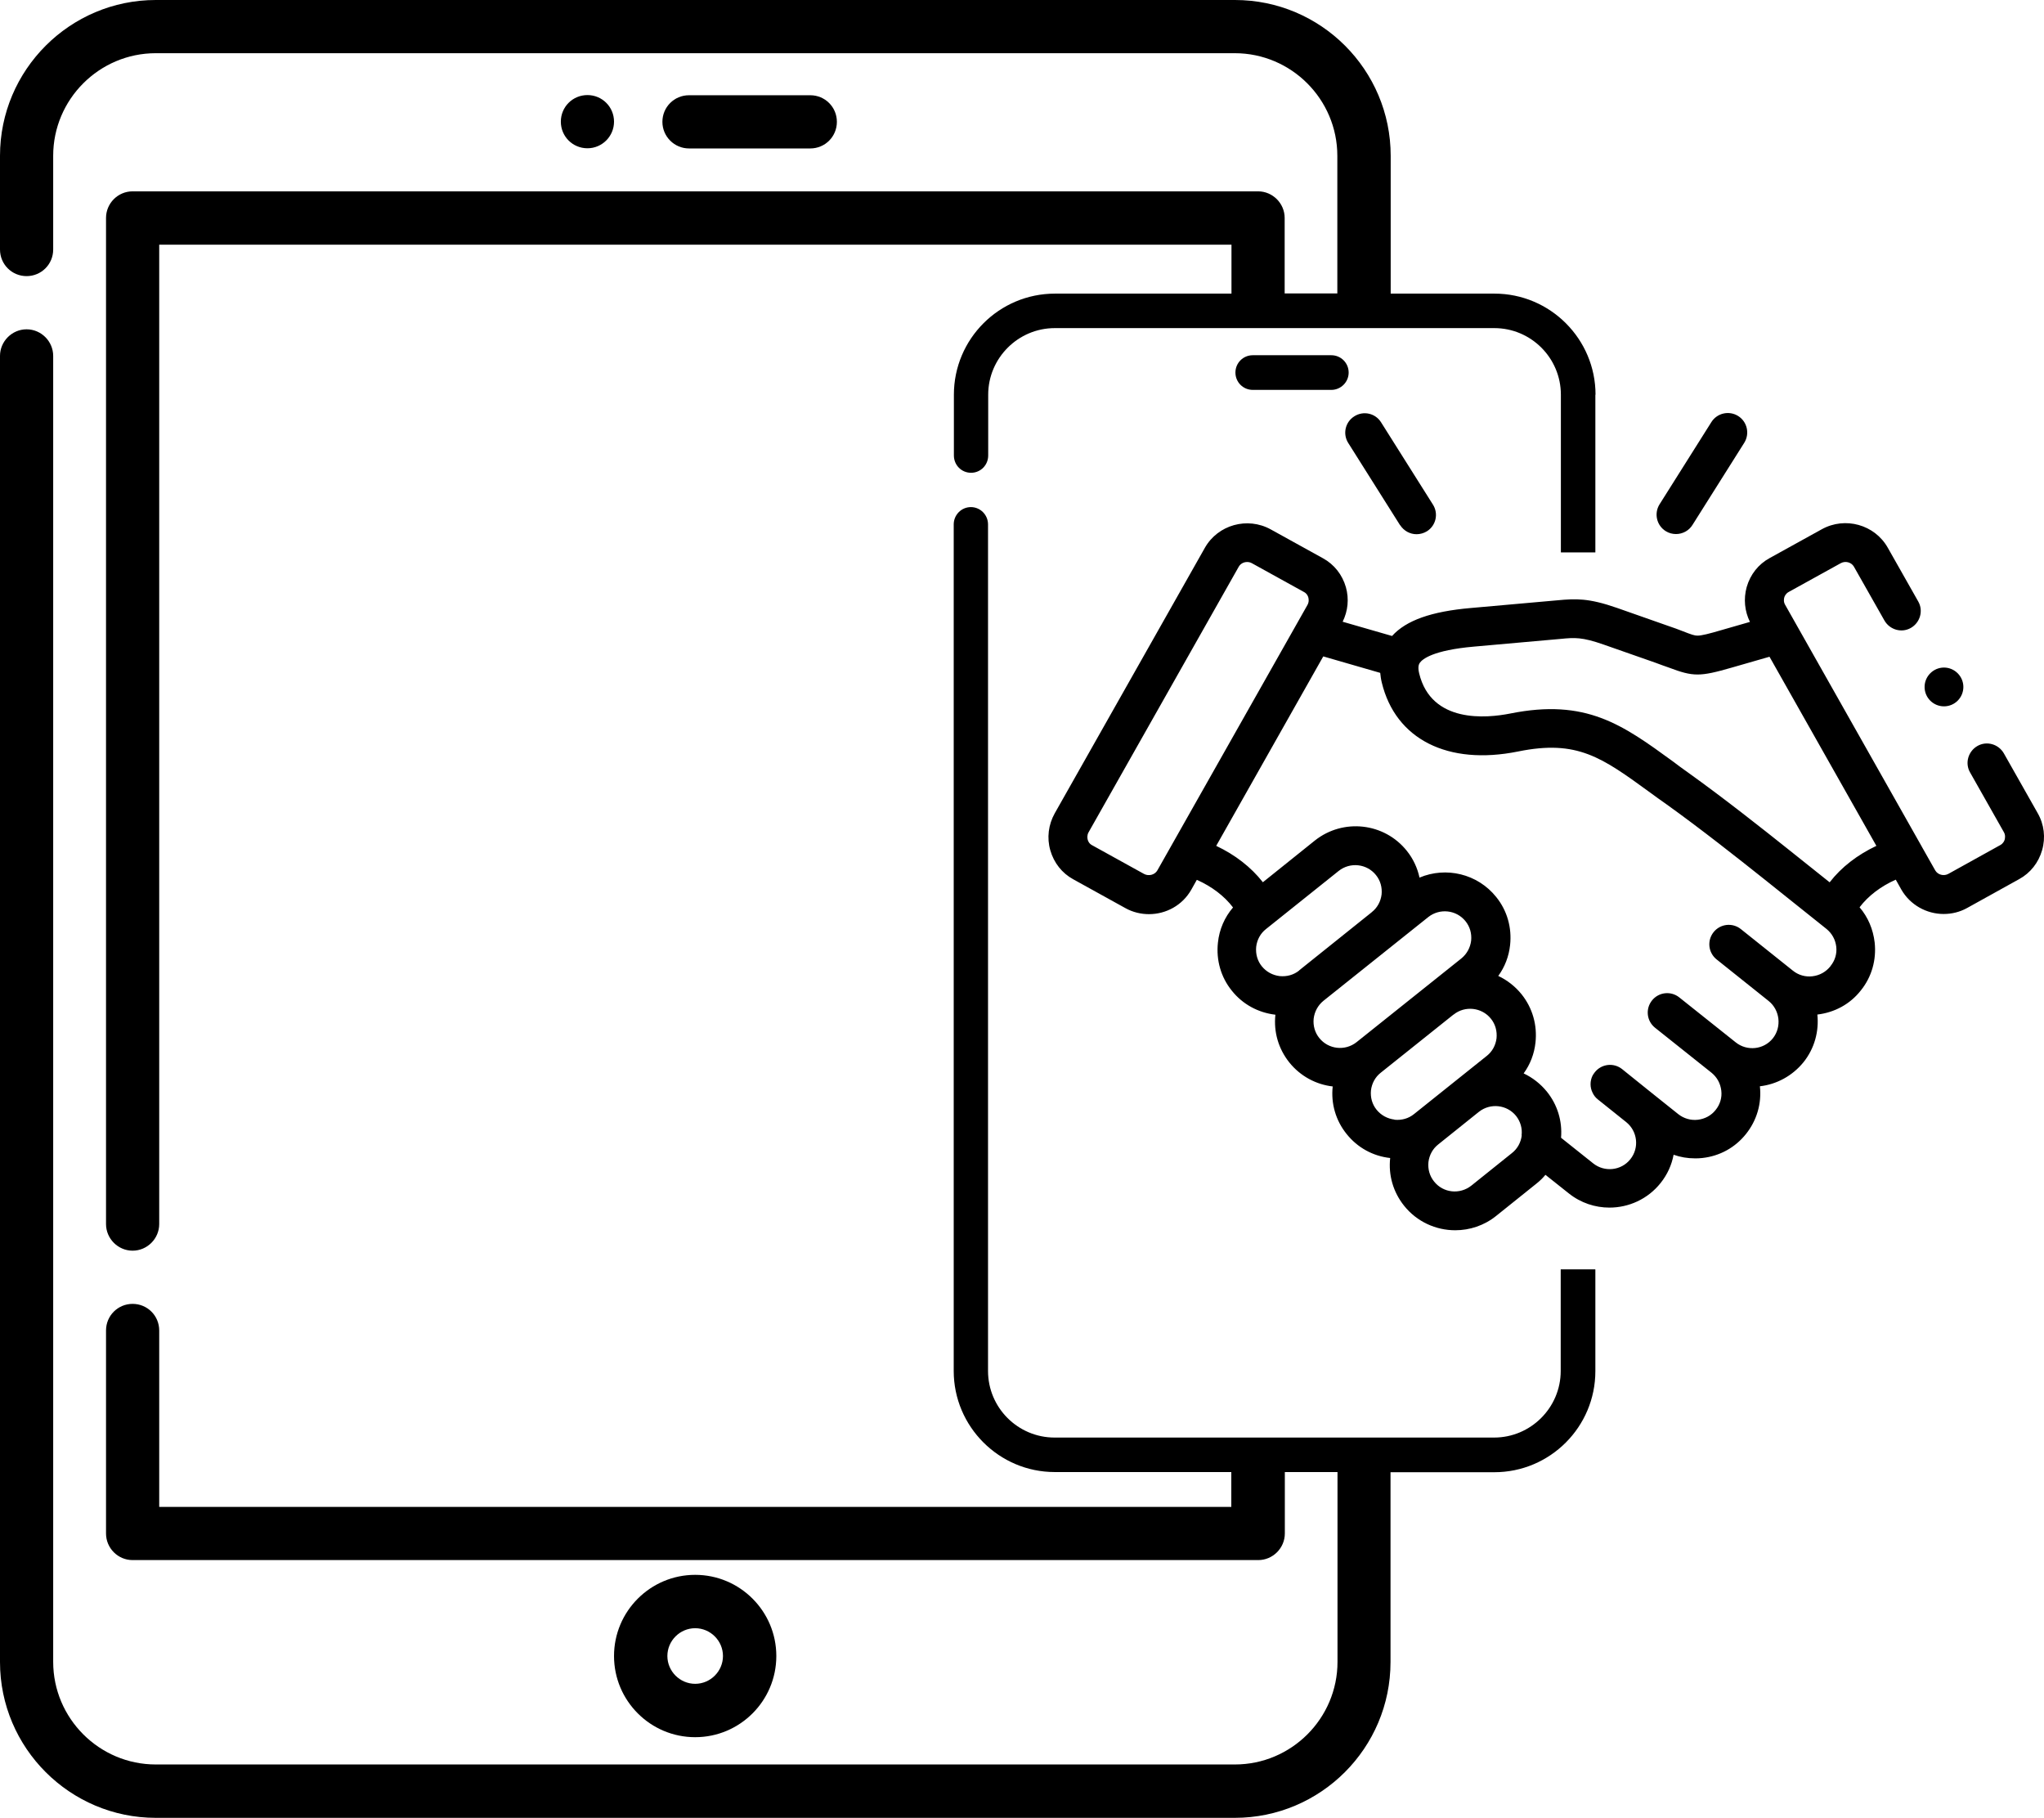
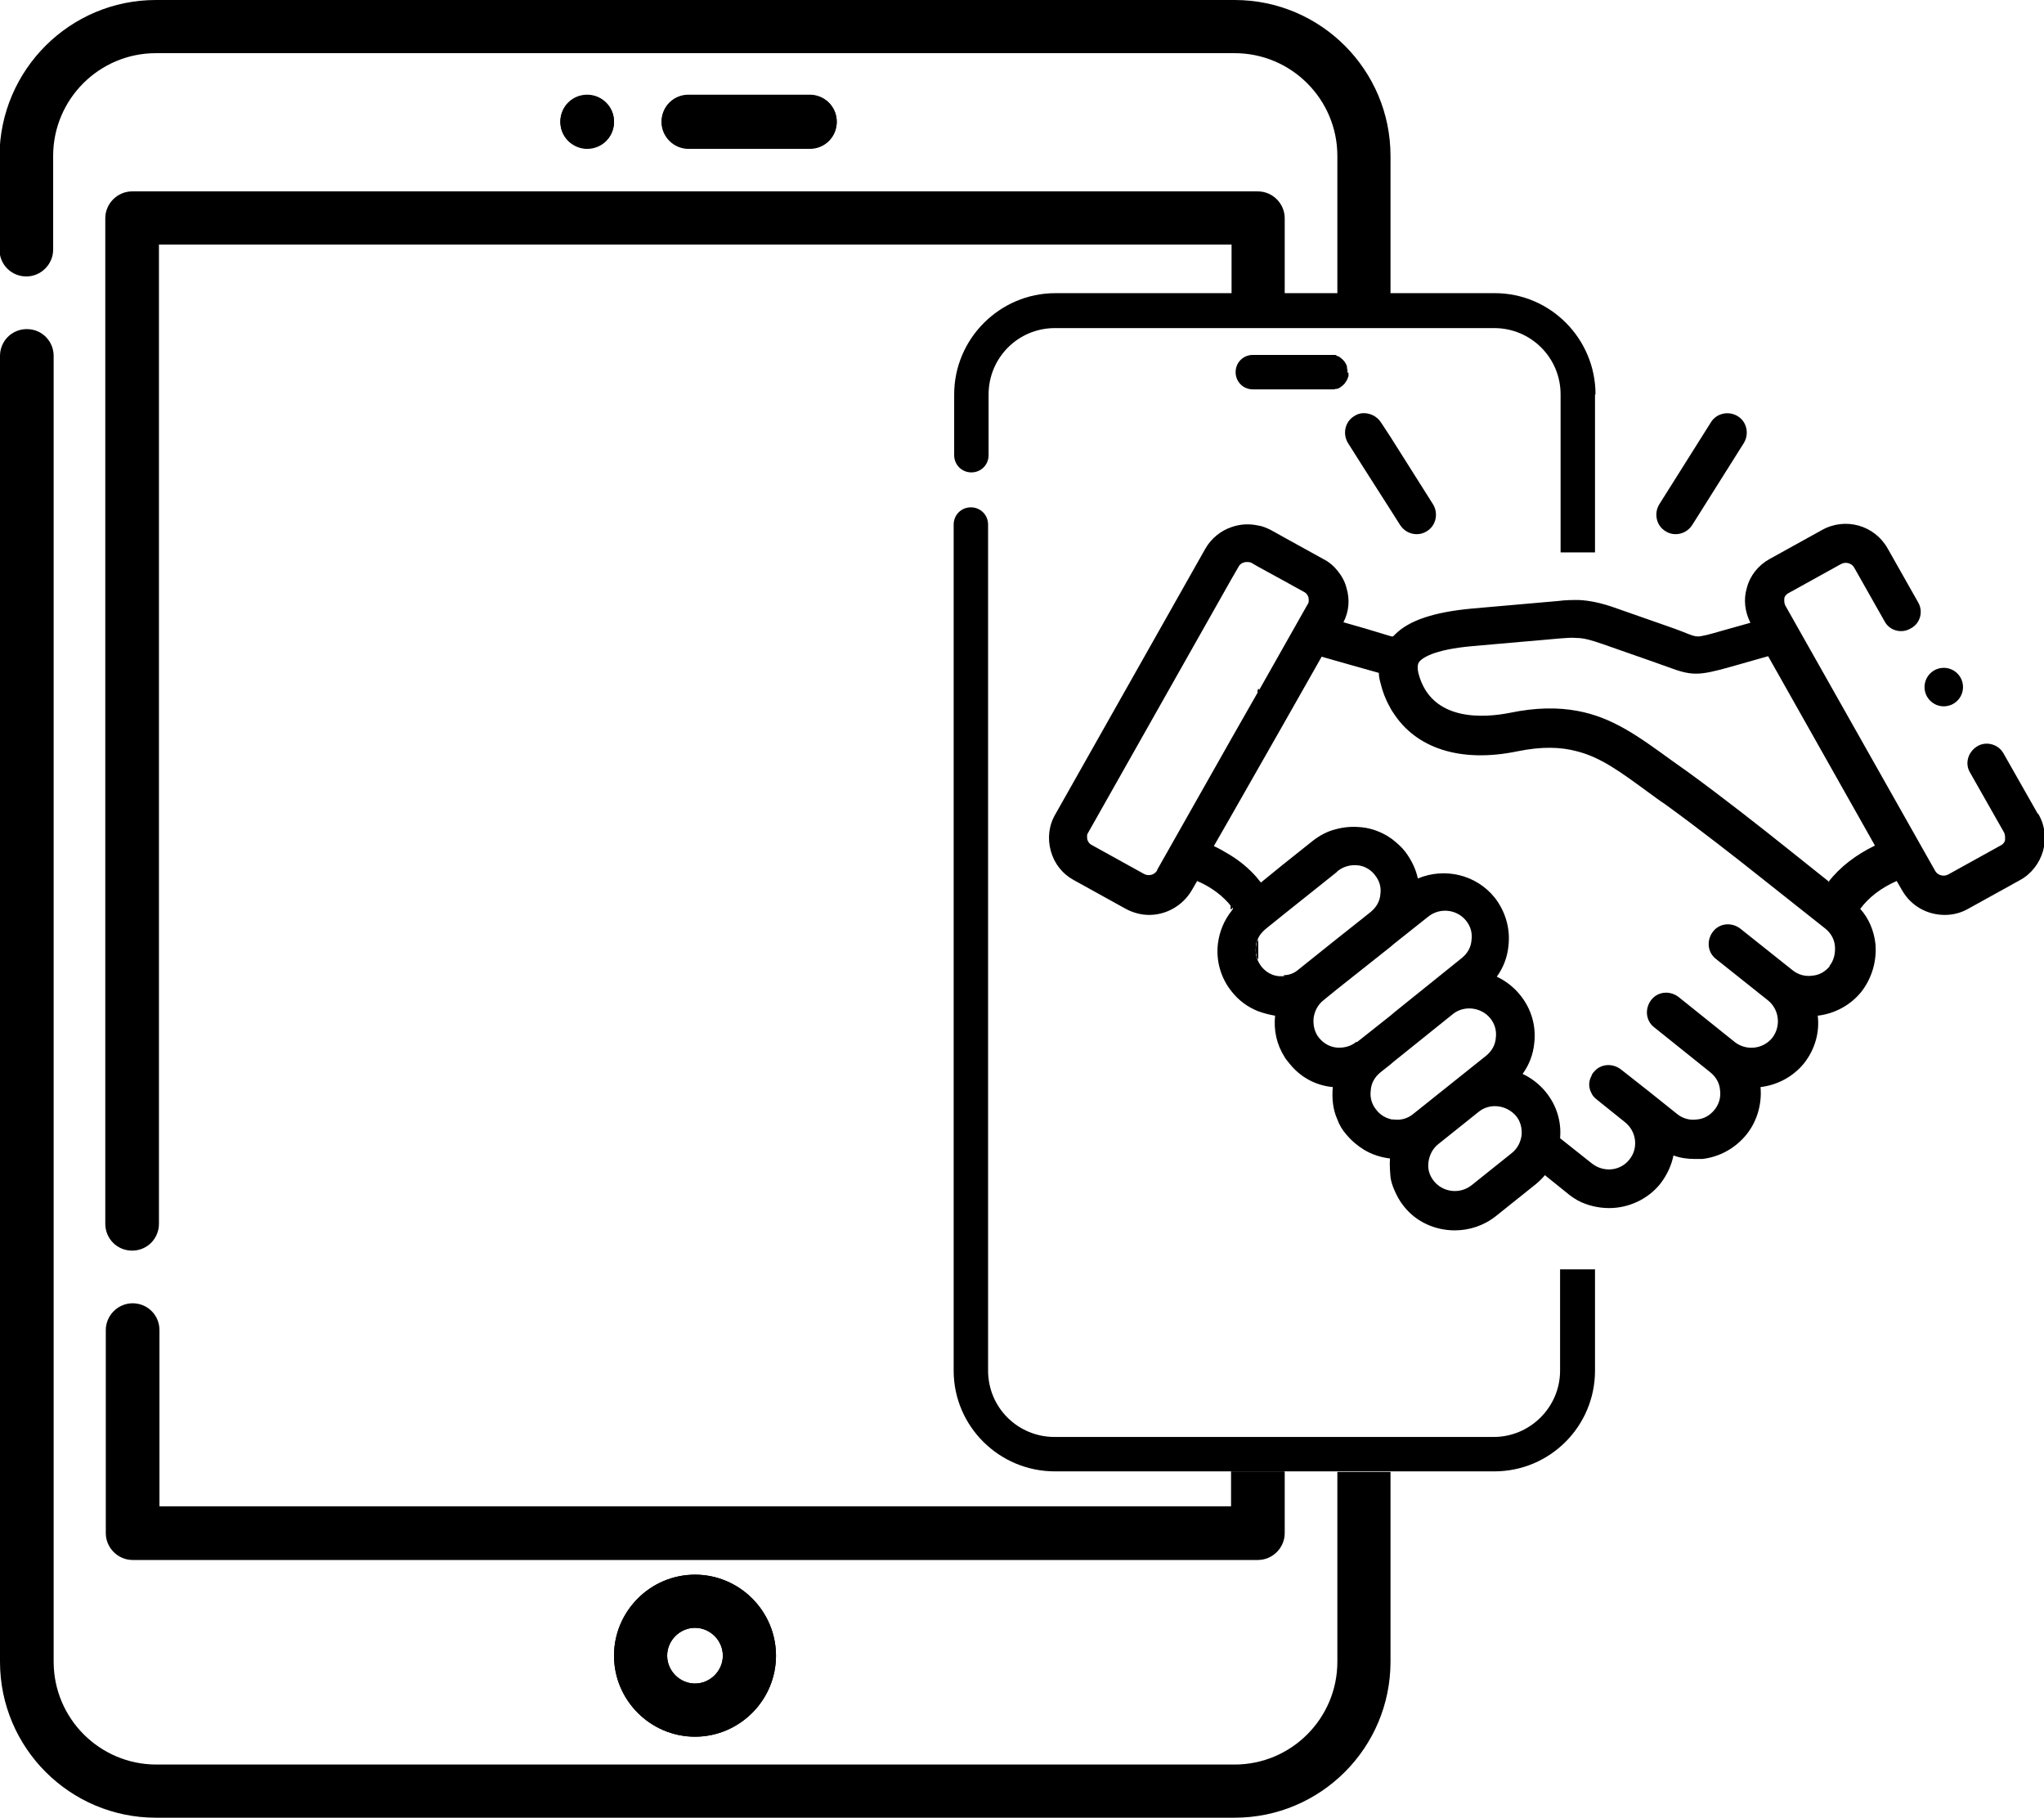
- <svg xmlns="http://www.w3.org/2000/svg" id="Layer_2" data-name="Layer 2" viewBox="0 0 119.14 105.92">
-   <g id="Layer_1-2" data-name="Layer 1">
-     <g>
-       <path d="M92.99,23v9.19h-2.01v-9.19c0-2.14-1.74-3.88-3.88-3.88h-25.62c-2.13,0-3.88,1.74-3.88,3.88v3.54c0,.56-.44,1.01-1,1.01s-1-.45-1-1.01v-3.54c0-3.25,2.64-5.89,5.89-5.89h10.29v-2.85H9.28v57.07c0,.85-.7,1.55-1.55,1.55s-1.55-.7-1.55-1.55V12.7c0-.85,.69-1.55,1.55-1.55H73.33c.85,0,1.55,.7,1.55,1.55v4.4h3.07V9.08c0-3.29-2.68-5.98-5.98-5.98H9.08c-3.29,0-5.98,2.68-5.98,5.98v5.46c0,.86-.69,1.55-1.55,1.55s-1.55-.69-1.55-1.55v-5.46C0,4.07,4.08,0,9.08,0h62.9c5.01,0,9.08,4.07,9.08,9.08v8.03h6.05c3.25,0,5.89,2.65,5.89,5.89Z" />
-       <path d="M45.25,96.5c0-2.61-2.12-4.73-4.73-4.73s-4.73,2.12-4.73,4.73,2.12,4.73,4.73,4.73,4.73-2.12,4.73-4.73Zm-6.35,0c0-.89,.73-1.62,1.62-1.62s1.62,.73,1.62,1.62-.73,1.62-1.62,1.62-1.62-.73-1.62-1.62Z" />
-       <path d="M47.23,8.65c.86,0,1.55-.69,1.55-1.55s-.69-1.55-1.55-1.55h-7.07c-.86,0-1.55,.69-1.55,1.55s.7,1.55,1.55,1.55h7.07Z" />
-       <path d="M35.79,7.09c0-.86-.69-1.55-1.55-1.55s-1.55,.69-1.55,1.55,.69,1.55,1.55,1.55,1.55-.7,1.55-1.55Z" />
-       <path d="M81.61,30.6c.22,.34,.58,.53,.96,.53,.21,0,.42-.06,.6-.17,.53-.33,.69-1.03,.35-1.56l-3.02-4.79c-.33-.53-1.03-.69-1.56-.35-.53,.33-.69,1.03-.35,1.56l3.02,4.79Z" />
-       <path d="M97.09,30.95c.19,.12,.4,.17,.6,.17,.38,0,.75-.19,.96-.53l3.02-4.79c.33-.53,.17-1.23-.36-1.56-.53-.33-1.23-.17-1.56,.36l-3.02,4.79c-.33,.53-.17,1.23,.36,1.56Z" />
-       <path d="M118.77,47.38l-1.97-3.48c-.31-.54-1-.74-1.54-.43s-.74,1-.43,1.54l1.97,3.48c.1,.17,.07,.34,.05,.43-.02,.08-.09,.23-.25,.32l-3.03,1.68c-.27,.15-.62,.06-.77-.2l-.77-1.36s0-.01-.01-.02l-7.97-14.1c-.1-.17-.07-.34-.05-.42,.02-.08,.09-.23,.25-.32l3.04-1.68c.27-.15,.62-.06,.77,.2l1.78,3.14c.31,.54,1,.74,1.54,.43,.54-.31,.74-1,.43-1.54l-1.78-3.14c-.76-1.34-2.48-1.82-3.84-1.07l-3.04,1.68c-.66,.36-1.13,.96-1.34,1.69-.19,.69-.12,1.4,.19,2.03l-1.67,.48c-.71,.21-1.15,.32-1.39,.32h0c-.17,0-.35-.06-.86-.26-.23-.09-.52-.2-.88-.32l-2.96-1.04c-1.64-.57-2.38-.54-3.45-.44l-5.06,.45c-2.3,.2-3.77,.72-4.59,1.63l-2.88-.83c.31-.63,.38-1.33,.19-2.01-.21-.73-.68-1.33-1.34-1.69l-3.04-1.68c-1.36-.75-3.08-.27-3.84,1.07l-8.75,15.47c-.37,.66-.47,1.43-.26,2.16,.21,.73,.68,1.33,1.34,1.69l3.04,1.68c.43,.24,.91,.35,1.37,.35,.99,0,1.95-.51,2.47-1.43l.32-.57c.88,.39,1.61,.95,2.11,1.61-.49,.57-.8,1.28-.88,2.05-.11,1.01,.17,2.01,.81,2.8,.63,.79,1.53,1.28,2.54,1.4-.11,1.01,.18,1.99,.81,2.78,.65,.81,1.57,1.29,2.53,1.4-.11,1,.18,1.99,.81,2.77,.63,.79,1.53,1.29,2.54,1.4-.11,1.01,.18,1.99,.81,2.78,.75,.94,1.86,1.43,2.98,1.43,.84,0,1.68-.27,2.38-.83l2.37-1.9c.19-.15,.36-.32,.51-.5l1.36,1.08c.7,.56,1.54,.83,2.37,.83,1.12,0,2.23-.49,2.98-1.43,.4-.5,.65-1.06,.76-1.65,.4,.14,.81,.21,1.24,.21,.14,0,.29,0,.43-.02,1.02-.11,1.92-.61,2.55-1.4,.63-.79,.92-1.77,.81-2.78,.96-.11,1.88-.59,2.54-1.4,.65-.81,.91-1.81,.81-2.78,1.01-.12,1.91-.61,2.53-1.4,.64-.79,.92-1.79,.81-2.8-.09-.77-.39-1.48-.88-2.05,.5-.66,1.23-1.22,2.11-1.61l.32,.57c.52,.91,1.48,1.43,2.47,1.43,.47,0,.94-.11,1.37-.35l3.03-1.68c.66-.36,1.13-.96,1.34-1.69,.21-.73,.12-1.5-.26-2.16Zm-51.31,3.34c-.15,.26-.5,.35-.77,.21l-3.04-1.68c-.17-.09-.23-.24-.25-.32-.02-.08-.05-.25,.05-.43l8.75-15.47c.1-.18,.29-.28,.49-.28,.1,0,.19,.02,.28,.07l3.04,1.68s0,0,0,0c.17,.09,.23,.24,.25,.32,.02,.08,.05,.25-.05,.43l-8.75,15.47Zm8.27,5.83c-.32,.26-.72,.37-1.14,.33-.41-.05-.78-.25-1.04-.57-.26-.32-.37-.72-.33-1.14,.05-.41,.25-.78,.57-1.03l4.24-3.39c.67-.53,1.64-.42,2.17,.24,.26,.32,.37,.72,.33,1.13-.05,.41-.25,.78-.57,1.03,0,0-.01,.01-.02,.02l-4.22,3.38s0,0,0,0Zm1.17,3.94c-.26-.32-.37-.72-.33-1.13,.05-.41,.25-.78,.57-1.04h0s0,0,0,0l6.11-4.88c.67-.53,1.64-.42,2.17,.24,.26,.32,.37,.72,.33,1.13-.05,.41-.25,.78-.57,1.04l-6.11,4.88c-.67,.53-1.64,.42-2.17-.24Zm4.38,4.75c-.41-.05-.78-.25-1.04-.57-.26-.32-.37-.72-.33-1.13,.05-.41,.25-.78,.57-1.03h0s4.23-3.38,4.23-3.38c0,0,.01,0,.02-.01,.66-.53,1.64-.42,2.17,.24,.26,.32,.37,.72,.33,1.14-.05,.41-.25,.78-.57,1.03l-4.24,3.39c-.32,.26-.72,.37-1.14,.33Zm7.42,.92c-.05,.41-.25,.78-.57,1.03l-2.37,1.9c-.67,.53-1.64,.43-2.17-.24-.26-.32-.37-.72-.33-1.13,.05-.41,.25-.78,.57-1.03,0,0,0,0,0,0l2.37-1.9s0,0,0,0c.67-.53,1.64-.42,2.17,.24,.25,.32,.37,.72,.32,1.13Zm17.98-9.84c-.26,.32-.62,.52-1.04,.57-.41,.05-.82-.07-1.14-.33t0,0h0s-3.03-2.42-3.03-2.42c-.49-.39-1.2-.31-1.59,.18-.39,.49-.31,1.2,.18,1.59l3.03,2.42c.66,.53,.77,1.51,.25,2.17-.53,.67-1.51,.77-2.17,.24l-3.29-2.62c-.49-.39-1.2-.31-1.59,.18-.39,.49-.31,1.2,.18,1.59l3.29,2.62c.32,.26,.52,.62,.57,1.04,.05,.41-.07,.81-.33,1.13-.25,.32-.62,.52-1.03,.57-.41,.05-.82-.07-1.14-.32l-1.64-1.31s0,0,0,0l-1.38-1.11-.26-.21c-.49-.39-1.2-.31-1.59,.18-.05,.06-.09,.13-.13,.19-.16,.32-.16,.7,0,1.01,.07,.15,.17,.28,.31,.39l1.65,1.32c.66,.53,.77,1.5,.24,2.16-.53,.67-1.51,.77-2.17,.24l-1.87-1.49c.08-.97-.21-1.92-.82-2.68-.38-.47-.85-.83-1.36-1.07,.38-.52,.62-1.14,.69-1.8,.11-1.01-.17-2.01-.81-2.81-.38-.47-.85-.83-1.36-1.07,.38-.52,.62-1.14,.69-1.8,.11-1.01-.17-2.01-.81-2.8-1.09-1.36-2.93-1.78-4.47-1.13-.12-.56-.37-1.1-.74-1.56-1.31-1.64-3.71-1.91-5.36-.6l-3.03,2.43c-.69-.88-1.62-1.6-2.72-2.12l6.24-11.04,3.32,.96c.02,.18,.04,.36,.09,.56,.8,3.31,3.85,4.85,7.95,4.02,3.45-.7,4.87,.34,7.7,2.4,.29,.21,.6,.44,.92,.66,2.04,1.46,4.21,3.18,5.67,4.34l3.68,2.94c.32,.26,.52,.62,.57,1.03,.05,.41-.07,.81-.33,1.13Zm-.04-4.91l-2.47-1.97c-1.48-1.18-3.68-2.92-5.76-4.41-.32-.23-.62-.44-.9-.66-2.94-2.14-5.06-3.68-9.49-2.79-1.36,.27-4.59,.59-5.3-2.34-.1-.41,0-.56,.04-.62,.15-.21,.76-.73,3.15-.94l5.06-.45c.82-.08,1.24-.11,2.5,.33l2.97,1.04c.33,.12,.59,.22,.83,.3,1.43,.54,1.81,.54,3.68,0l2.19-.63,6.23,11.02c-1.1,.52-2.04,1.24-2.72,2.12Z" />
-       <path d="M113.31,41.16c.63,0,1.13-.51,1.13-1.13s-.51-1.13-1.13-1.13-1.13,.51-1.13,1.13h0c0,.63,.51,1.13,1.13,1.13Z" />
-       <path d="M92.99,73.98v5.92c0,3.25-2.64,5.89-5.89,5.89h-6.05v11.06c0,5.01-4.07,9.08-9.08,9.08H9.08c-5,0-9.08-4.07-9.08-9.08V20.74c0-.85,.7-1.55,1.55-1.55s1.55,.7,1.55,1.55V96.84c0,3.29,2.68,5.98,5.98,5.98h62.9c3.29,0,5.98-2.68,5.98-5.98v-11.06h-3.07v3.58c0,.85-.7,1.55-1.55,1.55H7.73c-.86,0-1.55-.7-1.55-1.55v-11.83c0-.86,.69-1.55,1.55-1.55s1.55,.69,1.55,1.55v10.28h62.49v-2.03h-10.29c-3.25,0-5.89-2.65-5.89-5.89V30.56c0-.56,.45-1.01,1-1.01s1,.45,1,1.01v49.33c0,2.14,1.74,3.88,3.88,3.88h25.62c2.13,0,3.88-1.74,3.88-3.88v-5.92h2.01Z" />
-       <path d="M77.6,20.7h-4.58c-.56,0-1.01,.45-1.01,1.01s.45,1.01,1.01,1.01h4.58c.55,0,1.01-.45,1.01-1.01s-.45-1.01-1.01-1.01Z" />
+ <svg xmlns="http://www.w3.org/2000/svg" viewBox="0 0 40.38 35.9">
+   <defs>
+     <style>
+       .cls-1 {
+         isolation: isolate;
+       }
+ 
+       .cls-2 {
+         mix-blend-mode: multiply;
+       }
+ 
+       .cls-3 {
+         fill-rule: evenodd;
+       }
+     </style>
+   </defs>
+   <g class="cls-1">
+     <g id="Layer_2" data-name="Layer 2">
+       <g id="Layer_1-2" data-name="Layer 1">
+         <g>
+           <g class="cls-2">
+             <path d="M24.32,17.88v.08s.02-.03,.03-.04c-.01-.01-.02-.02-.03-.04Zm0,0v.08s.02-.03,.03-.04c-.01-.01-.02-.02-.03-.04Zm0,0v.08s.02-.03,.03-.04c-.01-.01-.02-.02-.03-.04ZM11.6,1.88c-.29,0-.53,.24-.53,.53s.24,.53,.53,.53,.53-.23,.53-.53-.23-.53-.53-.53Zm2.13,29.22c-.88,0-1.6,.72-1.6,1.6s.72,1.6,1.6,1.6,1.6-.72,1.6-1.6-.72-1.6-1.6-1.6Zm0,2.15c-.3,0-.55-.25-.55-.55s.25-.55,.55-.55,.55,.25,.55,.55-.25,.55-.55,.55ZM16,1.88h-2.4c-.29,0-.53,.24-.53,.53s.24,.53,.53,.53h2.4c.29,0,.53-.23,.53-.53s-.23-.53-.53-.53Zm8.32,16v.08s.02-.03,.03-.04c-.01-.01-.02-.02-.03-.04Zm.5,.82c-.01,.09,0,.17,.03,.25v-.37s-.03,.08-.03,.13Zm.03-5.08v.06l.03-.05s-.02,0-.03,0Zm-.53,4.26v.08s.02-.03,.03-.04c-.01-.01-.02-.02-.03-.04Zm0,0v.08s.02-.03,.03-.04c-.01-.01-.02-.02-.03-.04Zm0,0v.08s.02-.03,.03-.04c-.01-.01-.02-.02-.03-.04Z" />
+             <path d="M31.51,25.07v2c0,1.1-.89,1.99-1.99,1.99h-8.68c-1.1,0-2-.89-2-1.99V10.36c0-.19,.15-.34,.34-.34s.34,.15,.34,.34V27.07c0,.73,.59,1.31,1.31,1.31h8.68c.72,0,1.31-.59,1.31-1.31v-2h.68Z" />
+             <path d="M24.35,17.92s-.02,.02-.03,.04v-.08s.02,.02,.03,.04Z" />
+             <path d="M24.85,18.57v.37c-.03-.08-.04-.16-.03-.25,0-.04,.01-.09,.03-.13Z" />
+             <path d="M25.38,29.07v1.21c0,.29-.24,.53-.53,.53H2.62c-.29,0-.53-.24-.53-.53v-4.01c0-.29,.24-.53,.53-.53s.53,.23,.53,.53v3.48H24.32v-.69h1.05Z" />
+             <g>
+               <path d="M27.47,29.07v3.75c0,1.7-1.38,3.08-3.08,3.08H3.08c-1.7,0-3.08-1.38-3.08-3.08V7.03c0-.29,.23-.53,.53-.53s.53,.24,.53,.53v25.79c0,1.12,.91,2.03,2.03,2.03H24.39c1.12,0,2.03-.91,2.03-2.03v-3.75h1.05Z" />
+               <path d="M27.47,3.08v2.72h-1.05V3.08c0-1.12-.91-2.03-2.03-2.03H3.08C1.96,1.05,1.05,1.96,1.05,3.08v1.85c0,.29-.24,.53-.53,.53s-.53-.23-.53-.53v-1.85C0,1.38,1.38,0,3.08,0H24.39c1.7,0,3.08,1.38,3.08,3.08Z" />
+               <path d="M25.38,4.31v1.49h-1.05v-.97H3.14V24.17c0,.29-.23,.53-.53,.53s-.53-.24-.53-.53V4.31c0-.29,.24-.53,.53-.53H24.85c.29,0,.53,.24,.53,.53Z" />
+               <path d="M24.88,13.62l-.03,.05v-.06s.02,0,.03,0Z" />
+               <path d="M24.35,17.92s-.02,.02-.03,.04v-.08s.02,.02,.03,.04Z" />
+               <path d="M24.85,18.57v.37c-.03-.08-.04-.16-.03-.25,0-.04,.01-.09,.03-.13Z" />
+               <path d="M13.73,31.1c-.88,0-1.6,.72-1.6,1.6s.72,1.6,1.6,1.6,1.6-.72,1.6-1.6-.72-1.6-1.6-1.6Zm0,2.15c-.3,0-.55-.25-.55-.55s.25-.55,.55-.55,.55,.25,.55,.55-.25,.55-.55,.55Z" />
+               <path d="M16.53,2.4c0,.29-.23,.53-.53,.53h-2.4c-.29,0-.53-.23-.53-.53s.24-.53,.53-.53h2.4c.29,0,.53,.24,.53,.53Z" />
+               <path d="M12.13,2.4c0,.29-.23,.53-.53,.53s-.53-.23-.53-.53,.24-.53,.53-.53,.53,.24,.53,.53Z" />
+             </g>
+           </g>
+           <g class="cls-2">
+             <g>
+               <path d="M32.9,10.49c.06,.04,.13,.06,.2,.06,.13,0,.25-.06,.33-.18l1.02-1.62c.11-.18,.06-.42-.12-.53-.18-.11-.42-.06-.53,.12l-1.02,1.62c-.11,.18-.06,.42,.12,.53Z" />
+               <path d="M38.4,13.95c.21,0,.38-.17,.38-.38s-.17-.38-.38-.38-.38,.17-.38,.38h0c0,.21,.17,.38,.38,.38Z" />
+             </g>
+           </g>
+           <g>
+             <path d="M24.32,17.88v.08s.02-.03,.03-.04c-.01-.01-.02-.02-.03-.04Zm.5,.82c-.01,.09,0,.17,.03,.25v-.37s-.03,.08-.03,.13Zm.03-5.08v.06l.03-.05s-.02,0-.03,0Z" />
+             <path d="M31.51,7.79v3.12h-.68v-3.12c0-.73-.59-1.31-1.31-1.31h-8.68c-.73,0-1.31,.59-1.31,1.31v1.2c0,.19-.15,.34-.34,.34s-.34-.15-.34-.34v-1.2c0-1.1,.9-2,2-2h8.68c1.1,0,1.99,.9,1.99,2Z" />
+           </g>
+           <path class="cls-3" d="M24.85,13.62v.06l.03-.05s-.02,0-.03,0Zm-.03,5.08c-.01,.09,0,.17,.03,.25v-.37s-.03,.08-.03,.13Zm-.5-.82v.08s.02-.03,.03-.04c-.01-.01-.02-.02-.03-.04Z" />
+           <path class="cls-3" d="M26.64,7.36s0,.03,0,.05c0,.02,0,.03-.01,.04,0,.02-.01,.03-.02,.05,0,.02-.02,.03-.03,.05,0,.01-.02,.03-.03,.04,0,0-.01,.01-.02,.02-.01,.01-.03,.02-.04,.03-.02,.02-.05,.03-.07,.04,0,0-.01,0-.02,0-.01,0-.02,0-.04,.01-.02,0-.04,0-.06,0h-1.55c-.19,0-.34-.15-.34-.34s.15-.34,.34-.34h1.55s.04,0,.06,0c.02,0,.04,0,.05,.02t0,0s.02,0,.03,.01c.01,0,.02,0,.03,.02,.01,0,.02,.01,.03,.02,.04,.03,.08,.08,.1,.13,0,0,.01,.02,.01,.03,0,0,0,.01,0,.02,0,.01,0,.02,.01,.04,0,.02,0,.04,0,.06Z" />
+           <path class="cls-3" d="M28.19,10.49c-.06,.04-.13,.06-.2,.06-.13,0-.25-.06-.33-.18l-.19-.3-.53-.83-.31-.49c-.11-.18-.06-.42,.12-.53,.06-.04,.12-.06,.19-.06,.13,0,.26,.06,.34,.18l.19,.29,.84,1.33c.11,.18,.06,.42-.12,.53Z" />
+           <path class="cls-3" d="M40.25,16.06l-.67-1.18c-.1-.18-.34-.25-.52-.14-.18,.11-.25,.34-.14,.52l.67,1.18c.03,.06,.02,.12,.02,.15,0,.03-.03,.08-.09,.11l-1.03,.57c-.09,.05-.21,.02-.26-.07l-.26-.46s0,0,0,0l-2.7-4.78c-.03-.06-.02-.12-.02-.14,0-.03,.03-.08,.09-.11l1.03-.57c.09-.05,.21-.02,.26,.07l.6,1.06c.1,.19,.34,.25,.52,.14,.19-.1,.25-.34,.14-.52l-.6-1.06c-.26-.46-.84-.62-1.3-.36l-1.03,.57c-.22,.12-.39,.33-.45,.57-.07,.23-.04,.47,.07,.69l-.57,.16c-.24,.07-.39,.11-.47,.11-.06,0-.12-.02-.29-.09-.08-.03-.18-.07-.3-.11l-1-.35c-.33-.12-.56-.16-.76-.17-.14,0-.26,0-.41,.02l-1.71,.15c-.74,.07-1.23,.23-1.51,.51-.01,.01-.03,.03-.04,.04h-.03s-.53-.16-.53-.16l-.42-.12c.11-.21,.13-.45,.06-.68-.03-.12-.09-.23-.17-.33-.08-.1-.17-.18-.29-.24l-.76-.42-.27-.15c-.08-.04-.17-.08-.25-.09-.18-.04-.36-.03-.53,.03-.21,.07-.4,.22-.52,.43l-2.96,5.24c-.13,.22-.16,.48-.09,.73,.07,.25,.23,.45,.45,.57l1.03,.57c.15,.08,.31,.12,.46,.12,.34,0,.66-.18,.84-.48l.11-.19c.28,.12,.52,.3,.68,.51,.01,.01,.02,.02,.03,.04-.01,.01-.02,.02-.03,.04-.15,.19-.24,.41-.27,.65-.04,.34,.06,.68,.27,.94,0,0,0,0,0,0,.14,.18,.32,.31,.52,.39,.11,.04,.22,.07,.34,.09-.03,.29,.03,.57,.19,.82,.02,.04,.06,.08,.09,.12,.22,.28,.53,.44,.86,.47-.02,.22,0,.44,.09,.64,.04,.11,.1,.21,.18,.3,.1,.12,.22,.22,.35,.3,.15,.09,.33,.15,.51,.17-.01,.12,0,.25,.01,.37,.01,.08,.04,.17,.07,.24,.05,.12,.11,.23,.19,.33,.25,.32,.63,.48,1.01,.48,.28,0,.57-.09,.81-.28l.8-.64c.06-.05,.12-.11,.17-.17l.46,.37c.06,.05,.12,.09,.19,.13,.19,.1,.41,.15,.62,.15,.38,0,.76-.17,1.01-.48,.13-.17,.22-.36,.26-.56,.13,.05,.28,.07,.42,.07,.05,0,.1,0,.15,0,.34-.04,.65-.21,.87-.48,.21-.26,.31-.6,.28-.94,.33-.04,.64-.2,.86-.47,.22-.28,.31-.62,.27-.94,.34-.04,.65-.21,.86-.47,.21-.27,.31-.61,.28-.95-.03-.26-.13-.5-.3-.69,.17-.23,.42-.42,.72-.55l.11,.19c.18,.31,.5,.48,.84,.48,.16,0,.32-.04,.46-.12l1.03-.57c.22-.12,.38-.33,.45-.57,.07-.25,.04-.51-.09-.73Zm-17.39,1.13c-.05,.09-.17,.12-.26,.07l-1.03-.57c-.06-.03-.08-.08-.09-.11,0-.03-.02-.09,.02-.14l2.82-4.99,.15-.26c.03-.06,.1-.09,.16-.09,.03,0,.07,0,.1,.02l.12,.07,.53,.29,.38,.21c.06,.03,.08,.08,.09,.11,0,.03,.02,.09-.02,.14l-.95,1.68-.03,.05-.53,.93-1.46,2.58Zm2.51,2.09s-.06,0-.1,0c-.14-.01-.26-.08-.35-.19-.03-.04-.06-.09-.08-.14-.03-.08-.04-.16-.03-.25,0-.04,.01-.09,.03-.13,.03-.09,.09-.16,.16-.22l.36-.29,1.04-.83,.03-.03c.14-.11,.33-.14,.49-.09,.09,.03,.18,.09,.24,.17,.09,.11,.13,.24,.11,.38-.01,.14-.08,.26-.19,.35,0,0,0,0,0,0l-.15,.12-.53,.42-.75,.6c-.08,.07-.18,.11-.29,.11Zm1.42,1.3c-.11,.09-.25,.12-.38,.11-.13-.01-.26-.08-.35-.19-.09-.11-.12-.24-.11-.39,.02-.14,.08-.26,.19-.35h0l.27-.22,.53-.42,.53-.42,.07-.06,.68-.54c.23-.18,.56-.14,.74,.08,.09,.11,.13,.24,.11,.39-.01,.14-.08,.26-.19,.35l-1.33,1.07-.07,.06-.53,.42-.14,.11Zm.75,1.53s0,0-.01,0c-.02,0-.05,0-.07-.01-.11-.03-.2-.09-.27-.18-.09-.11-.13-.24-.11-.39,.01-.14,.08-.26,.19-.35l.19-.15,.07-.06,1.17-.94s0,0,0,0c.22-.18,.56-.14,.74,.08,.09,.11,.13,.25,.11,.39-.01,.14-.08,.26-.19,.35l-1.44,1.15c-.11,.09-.24,.13-.39,.11Zm2.52,.31c-.02,.14-.08,.26-.19,.35l-.8,.64c-.23,.18-.56,.14-.74-.08-.09-.11-.13-.24-.11-.38,.02-.14,.08-.26,.19-.35l.8-.64h0c.22-.18,.55-.14,.74,.08,.09,.11,.12,.24,.11,.38Zm6.09-3.34c-.09,.11-.21,.18-.35,.19-.14,.02-.28-.02-.39-.11l-1.03-.82c-.17-.13-.41-.11-.54,.06-.13,.17-.11,.41,.06,.54l1.03,.82c.22,.18,.26,.51,.08,.74-.18,.22-.51,.26-.74,.08l-1.11-.89c-.17-.13-.41-.11-.54,.06-.13,.17-.11,.41,.06,.54l1.11,.89c.11,.09,.18,.21,.19,.35,.02,.14-.02,.28-.11,.39-.09,.11-.21,.18-.35,.19-.14,.02-.28-.02-.39-.11l-.55-.44s0,0,0,0l-.47-.37-.09-.07c-.17-.13-.41-.11-.54,.06-.02,.02-.03,.04-.04,.07-.06,.11-.06,.23,0,.34,.02,.05,.06,.09,.11,.13l.56,.45c.22,.18,.26,.51,.08,.73-.18,.23-.51,.26-.74,.08l-.29-.23-.34-.27c.03-.33-.07-.65-.28-.91-.13-.16-.29-.28-.46-.36,.13-.18,.21-.39,.23-.61,.04-.34-.06-.68-.28-.95-.13-.16-.29-.28-.46-.36,.13-.18,.21-.39,.23-.61,.04-.34-.06-.68-.27-.95-.37-.46-.99-.6-1.52-.38-.04-.19-.13-.37-.25-.53-.07-.09-.16-.17-.25-.24-.02-.02-.05-.03-.07-.05-.16-.1-.34-.17-.53-.19-.18-.02-.35-.01-.53,.04-.16,.04-.31,.12-.45,.23l-.59,.47-.43,.35s-.06-.07-.09-.11c-.15-.17-.33-.32-.53-.44-.1-.06-.2-.12-.31-.17l.31-.54,.53-.93,.53-.93,.76-1.34,.28,.08,.53,.15,.32,.09c0,.06,.01,.12,.03,.19,.04,.17,.1,.33,.18,.47,.02,.04,.04,.08,.07,.12,.45,.71,1.33,1,2.45,.77,.49-.1,.86-.09,1.19,0,.47,.12,.86,.41,1.42,.82,.1,.07,.2,.15,.31,.22,.69,.5,1.43,1.08,1.92,1.47l1.25,.99c.11,.09,.18,.21,.19,.35,.01,.14-.02,.28-.11,.39Zm-.01-1.66l-.84-.67c-.5-.4-1.25-.99-1.95-1.5-.11-.08-.21-.15-.31-.22-.65-.47-1.17-.86-1.88-.99-.38-.07-.81-.07-1.34,.04-.46,.09-1.55,.2-1.8-.79-.03-.14,0-.19,.01-.21,.05-.07,.26-.25,1.07-.32l1.71-.15c.13-.01,.23-.02,.34-.01,.13,0,.28,.04,.51,.12l1,.35c.11,.04,.2,.07,.28,.1,.48,.18,.61,.18,1.25,0l.74-.21,2.11,3.74c-.37,.18-.69,.42-.92,.72Z" />
+         </g>
+       </g>
    </g>
  </g>
</svg>
